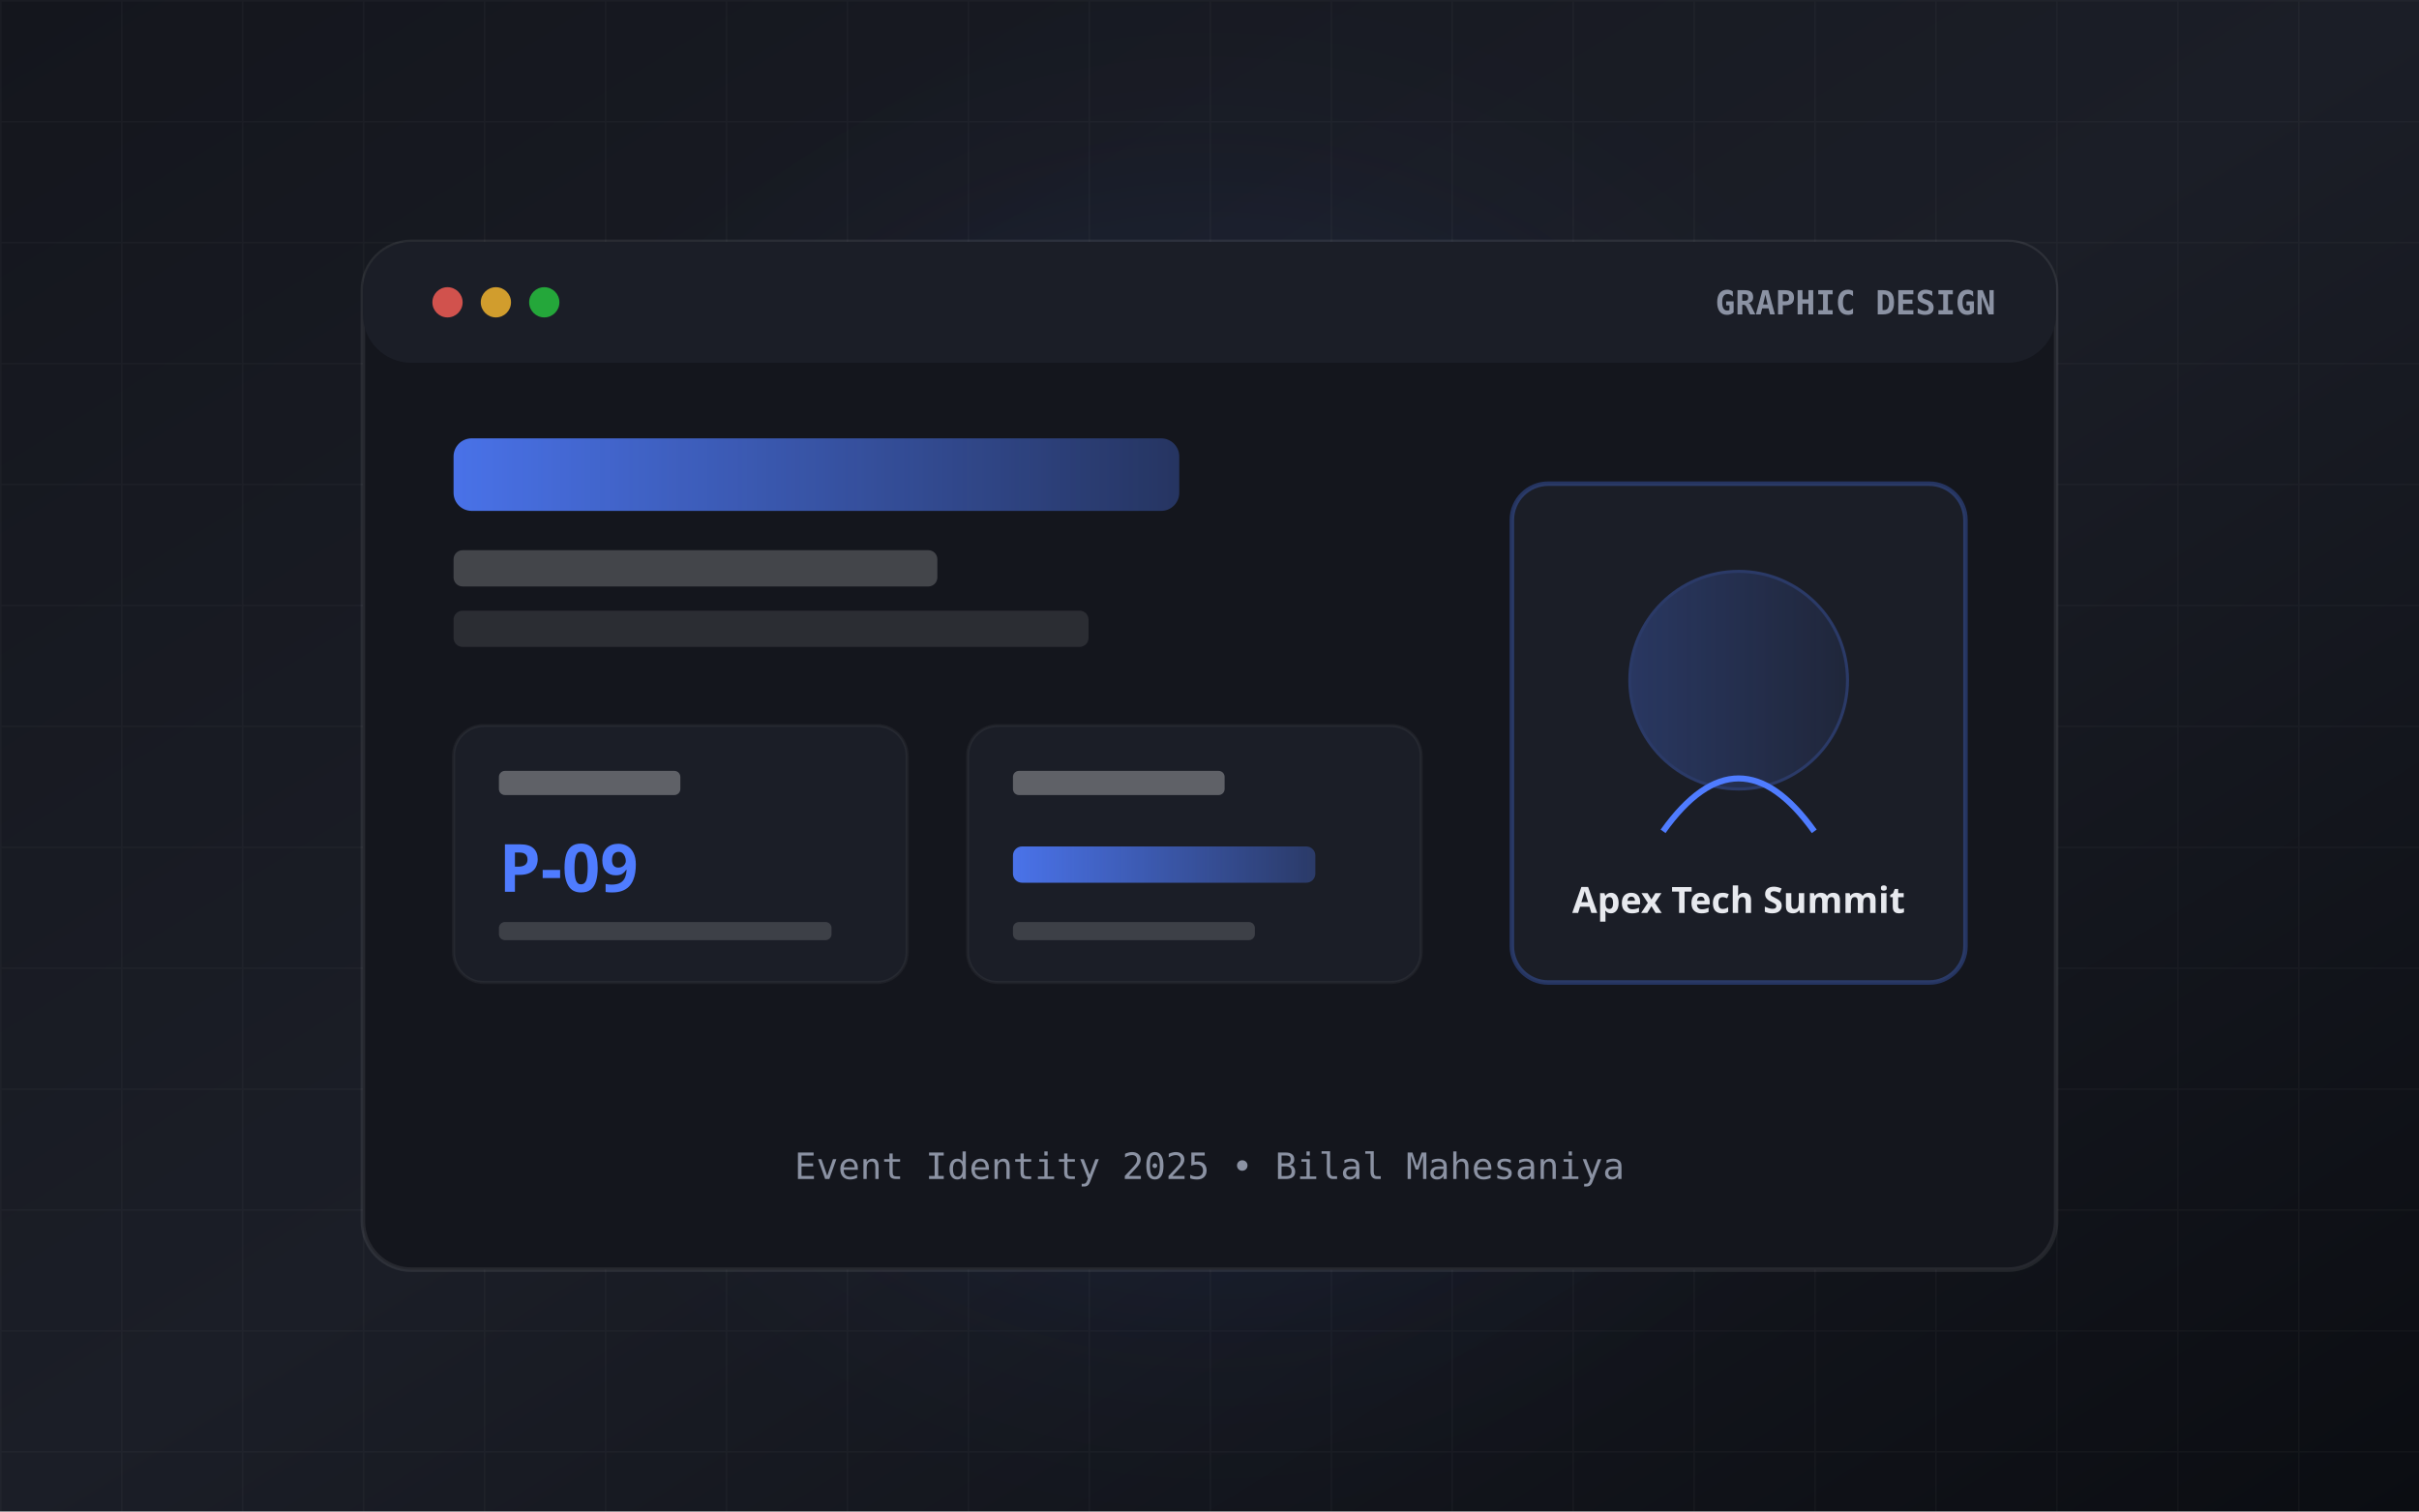
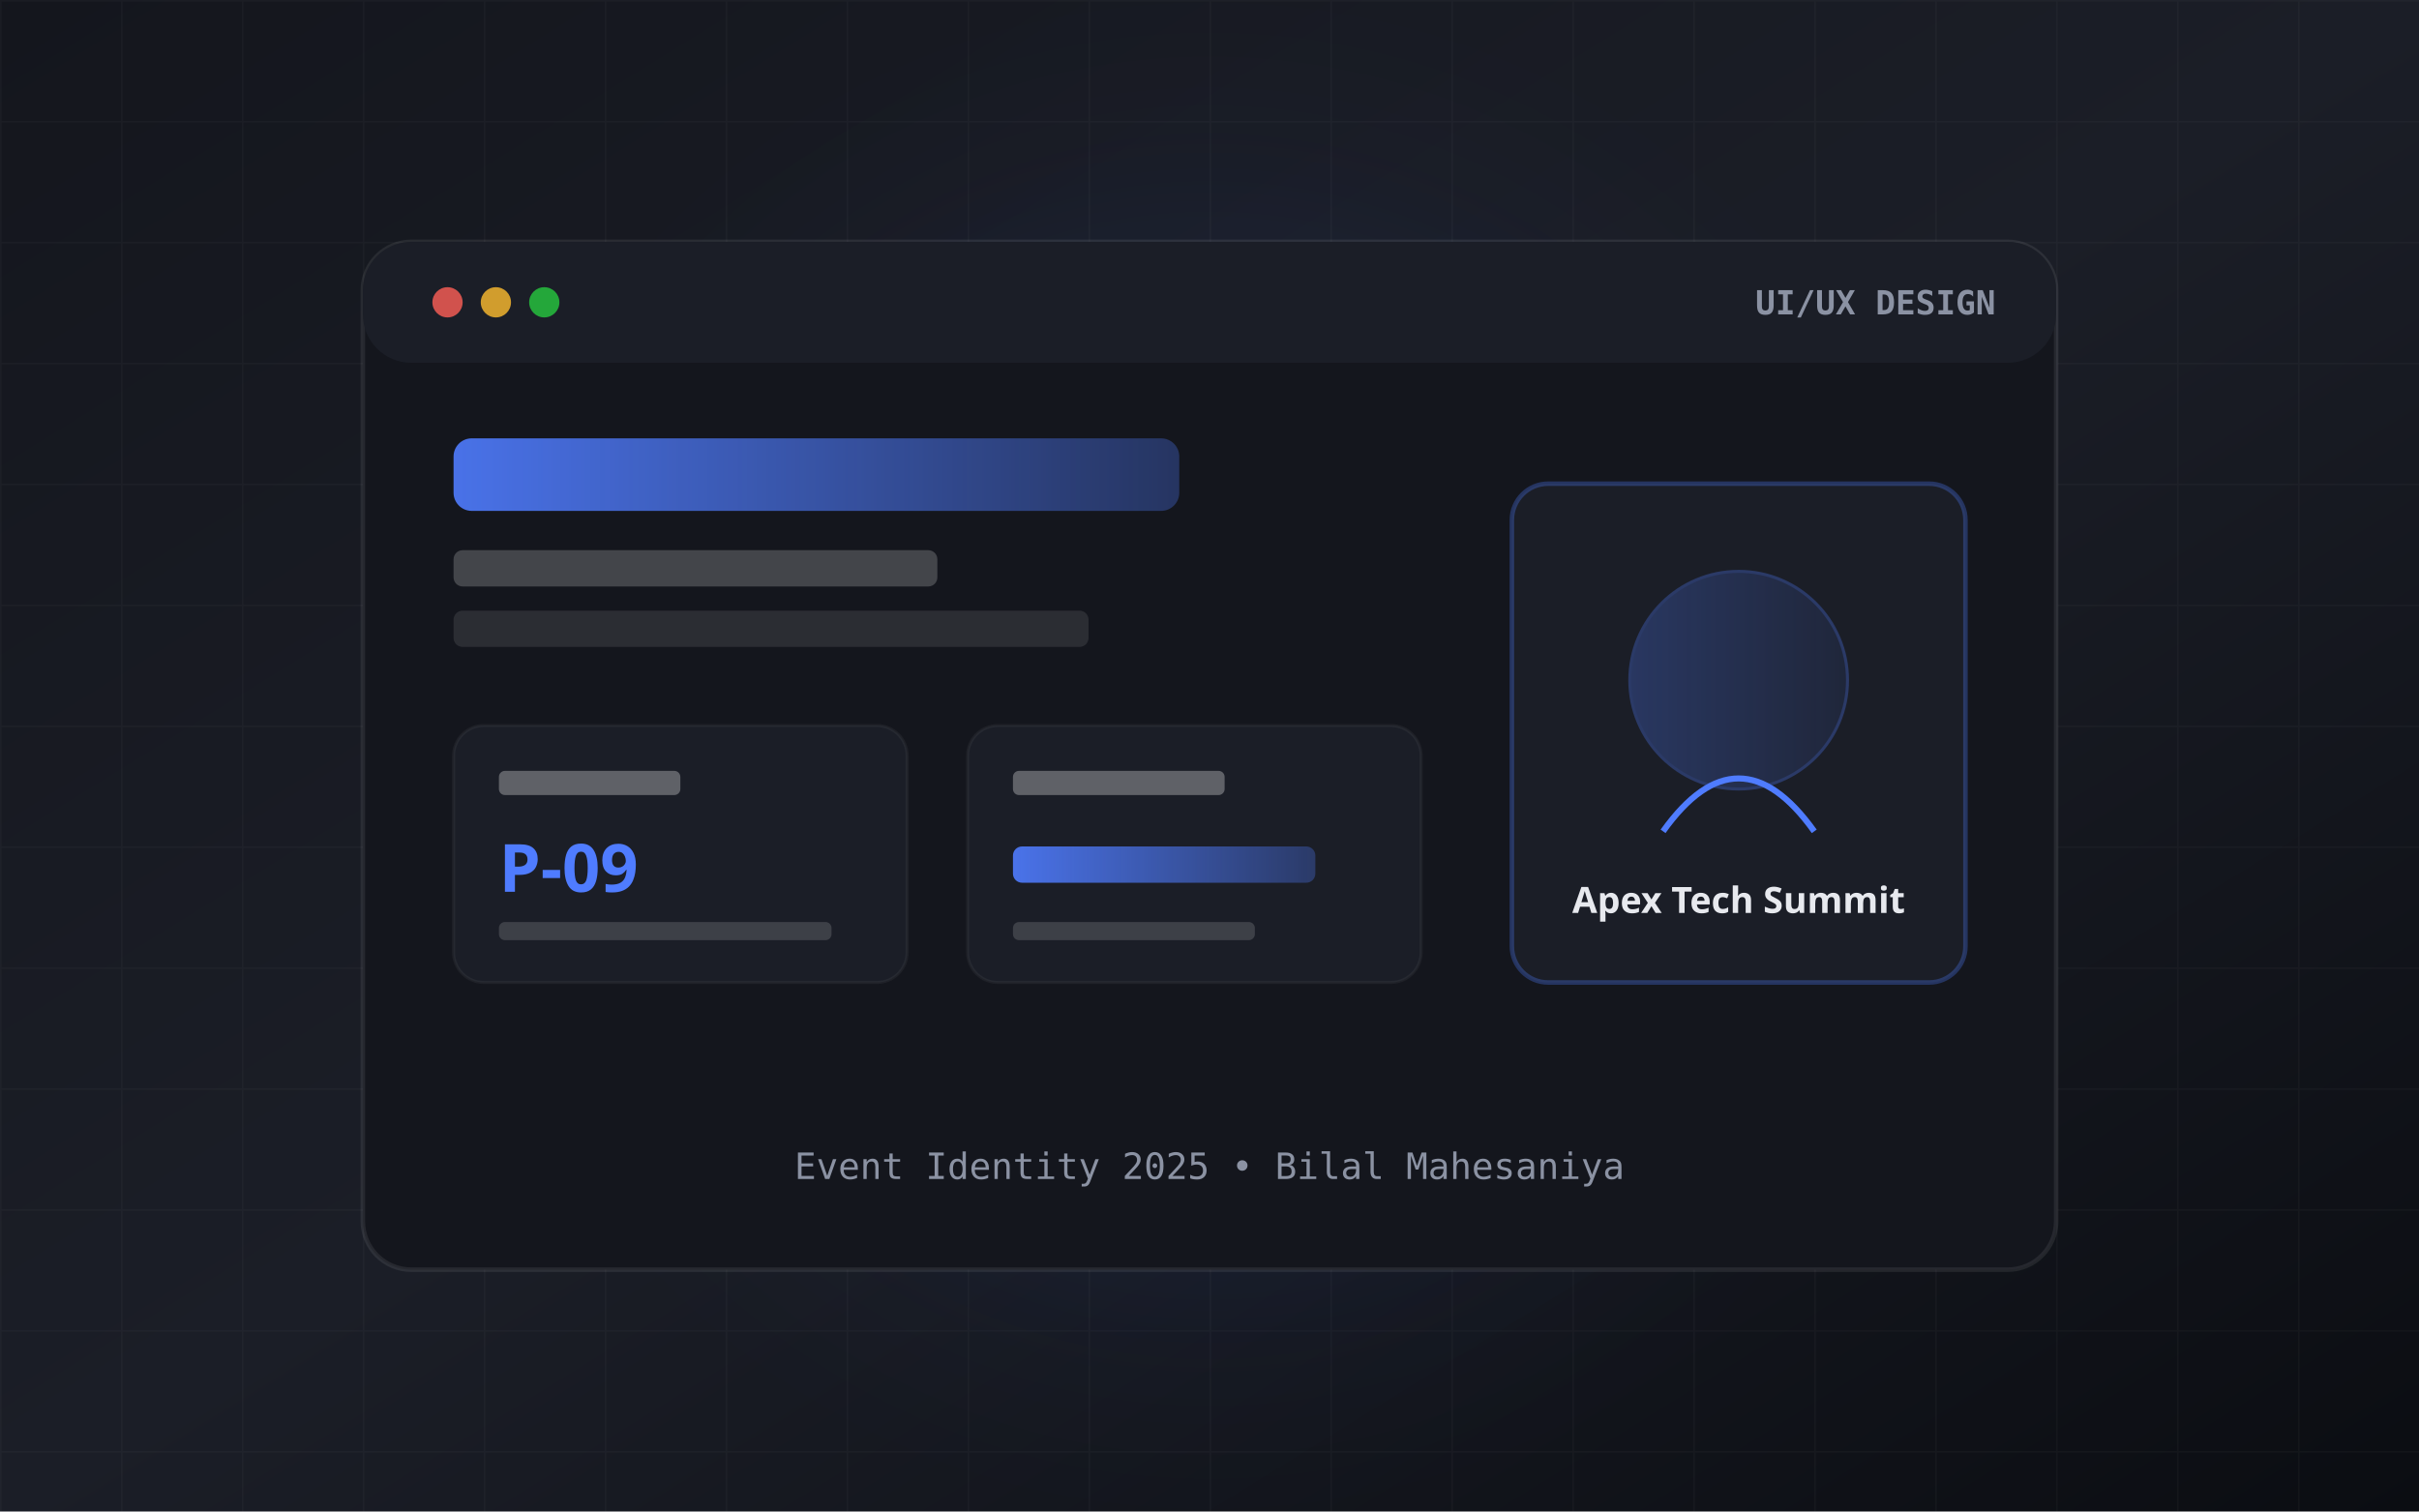
<svg xmlns="http://www.w3.org/2000/svg" viewBox="0 0 800 500" width="100%" height="100%">
  <defs>
    <linearGradient id="grad-p-09" x1="0%" y1="0%" x2="100%" y2="100%">
      <stop offset="0%" stop-color="#14161D" />
      <stop offset="50%" stop-color="#1B1E27" />
      <stop offset="100%" stop-color="#0B0D12" />
    </linearGradient>
    <linearGradient id="accent-p-09" x1="0%" y1="0%" x2="100%" y2="0%">
      <stop offset="0%" stop-color="#4F7CFF" stop-opacity="0.9" />
      <stop offset="100%" stop-color="#4F7CFF" stop-opacity="0.3" />
    </linearGradient>
    <pattern id="grid-p-09" width="40" height="40" patternUnits="userSpaceOnUse">
      <path d="M 40 0 L 0 0 0 40" fill="none" stroke="rgba(255,255,255,0.03)" stroke-width="1" />
    </pattern>
  </defs>
  <rect width="800" height="500" fill="url(#grad-p-09)" />
  <rect width="800" height="500" fill="url(#grid-p-09)" />
  <circle cx="400" cy="250" r="180" fill="#4F7CFF" opacity="0.08" filter="blur(40px)" />
  <rect x="120" y="80" width="560" height="340" rx="16" fill="#14161D" stroke="rgba(255,255,255,0.08)" stroke-width="1.5" />
  <rect x="120" y="80" width="560" height="40" rx="16" fill="#1B1E27" />
  <circle cx="148" cy="100" r="5" fill="#FF5F56" opacity="0.8" />
  <circle cx="164" cy="100" r="5" fill="#FFBD2E" opacity="0.8" />
  <circle cx="180" cy="100" r="5" fill="#27C93F" opacity="0.8" />
-   <text x="660" y="104" text-anchor="end" fill="#8B92A3" font-family="monospace" font-size="11" font-weight="bold">GRAPHIC DESIGN</text>
+   <text x="660" y="104" text-anchor="end" fill="#8B92A3" font-family="monospace" font-size="11" font-weight="bold">UI/UX DESIGN</text>
  <rect x="150" y="145" width="240" height="24" rx="6" fill="url(#accent-p-09)" />
  <rect x="150" y="182" width="160" height="12" rx="3" fill="rgba(255,255,255,0.2)" />
  <rect x="150" y="202" width="210" height="12" rx="3" fill="rgba(255,255,255,0.1)" />
  <rect x="150" y="240" width="150" height="85" rx="10" fill="#1B1E27" stroke="rgba(255,255,255,0.05)" />
  <rect x="165" y="255" width="60" height="8" rx="2" fill="rgba(255,255,255,0.3)" />
  <text x="165" y="295" fill="#4F7CFF" font-family="sans-serif" font-size="22" font-weight="bold">P-09</text>
  <rect x="165" y="305" width="110" height="6" rx="2" fill="rgba(255,255,255,0.15)" />
  <rect x="320" y="240" width="150" height="85" rx="10" fill="#1B1E27" stroke="rgba(255,255,255,0.05)" />
  <rect x="335" y="255" width="70" height="8" rx="2" fill="rgba(255,255,255,0.3)" />
  <rect x="335" y="280" width="100" height="12" rx="3" fill="url(#accent-p-09)" />
  <rect x="335" y="305" width="80" height="6" rx="2" fill="rgba(255,255,255,0.15)" />
  <g transform="translate(500, 160)">
    <rect width="150" height="165" rx="12" fill="#1B1E27" stroke="#4F7CFF" stroke-opacity="0.3" stroke-width="1.5" />
    <circle cx="75" cy="65" r="36" fill="url(#accent-p-09)" opacity="0.3" stroke="#4F7CFF" stroke-width="1" />
    <path d="M 50 115 Q 75 80 100 115" stroke="#4F7CFF" stroke-width="2" fill="none" />
    <text x="75" y="142" text-anchor="middle" fill="#E7E9EE" font-family="sans-serif" font-size="12" font-weight="600">Apex Tech Summit</text>
  </g>
  <text x="400" y="390" text-anchor="middle" fill="#8B92A3" font-family="monospace" font-size="12">Event Identity 2025 • Bilal Mahesaniya</text>
</svg>
